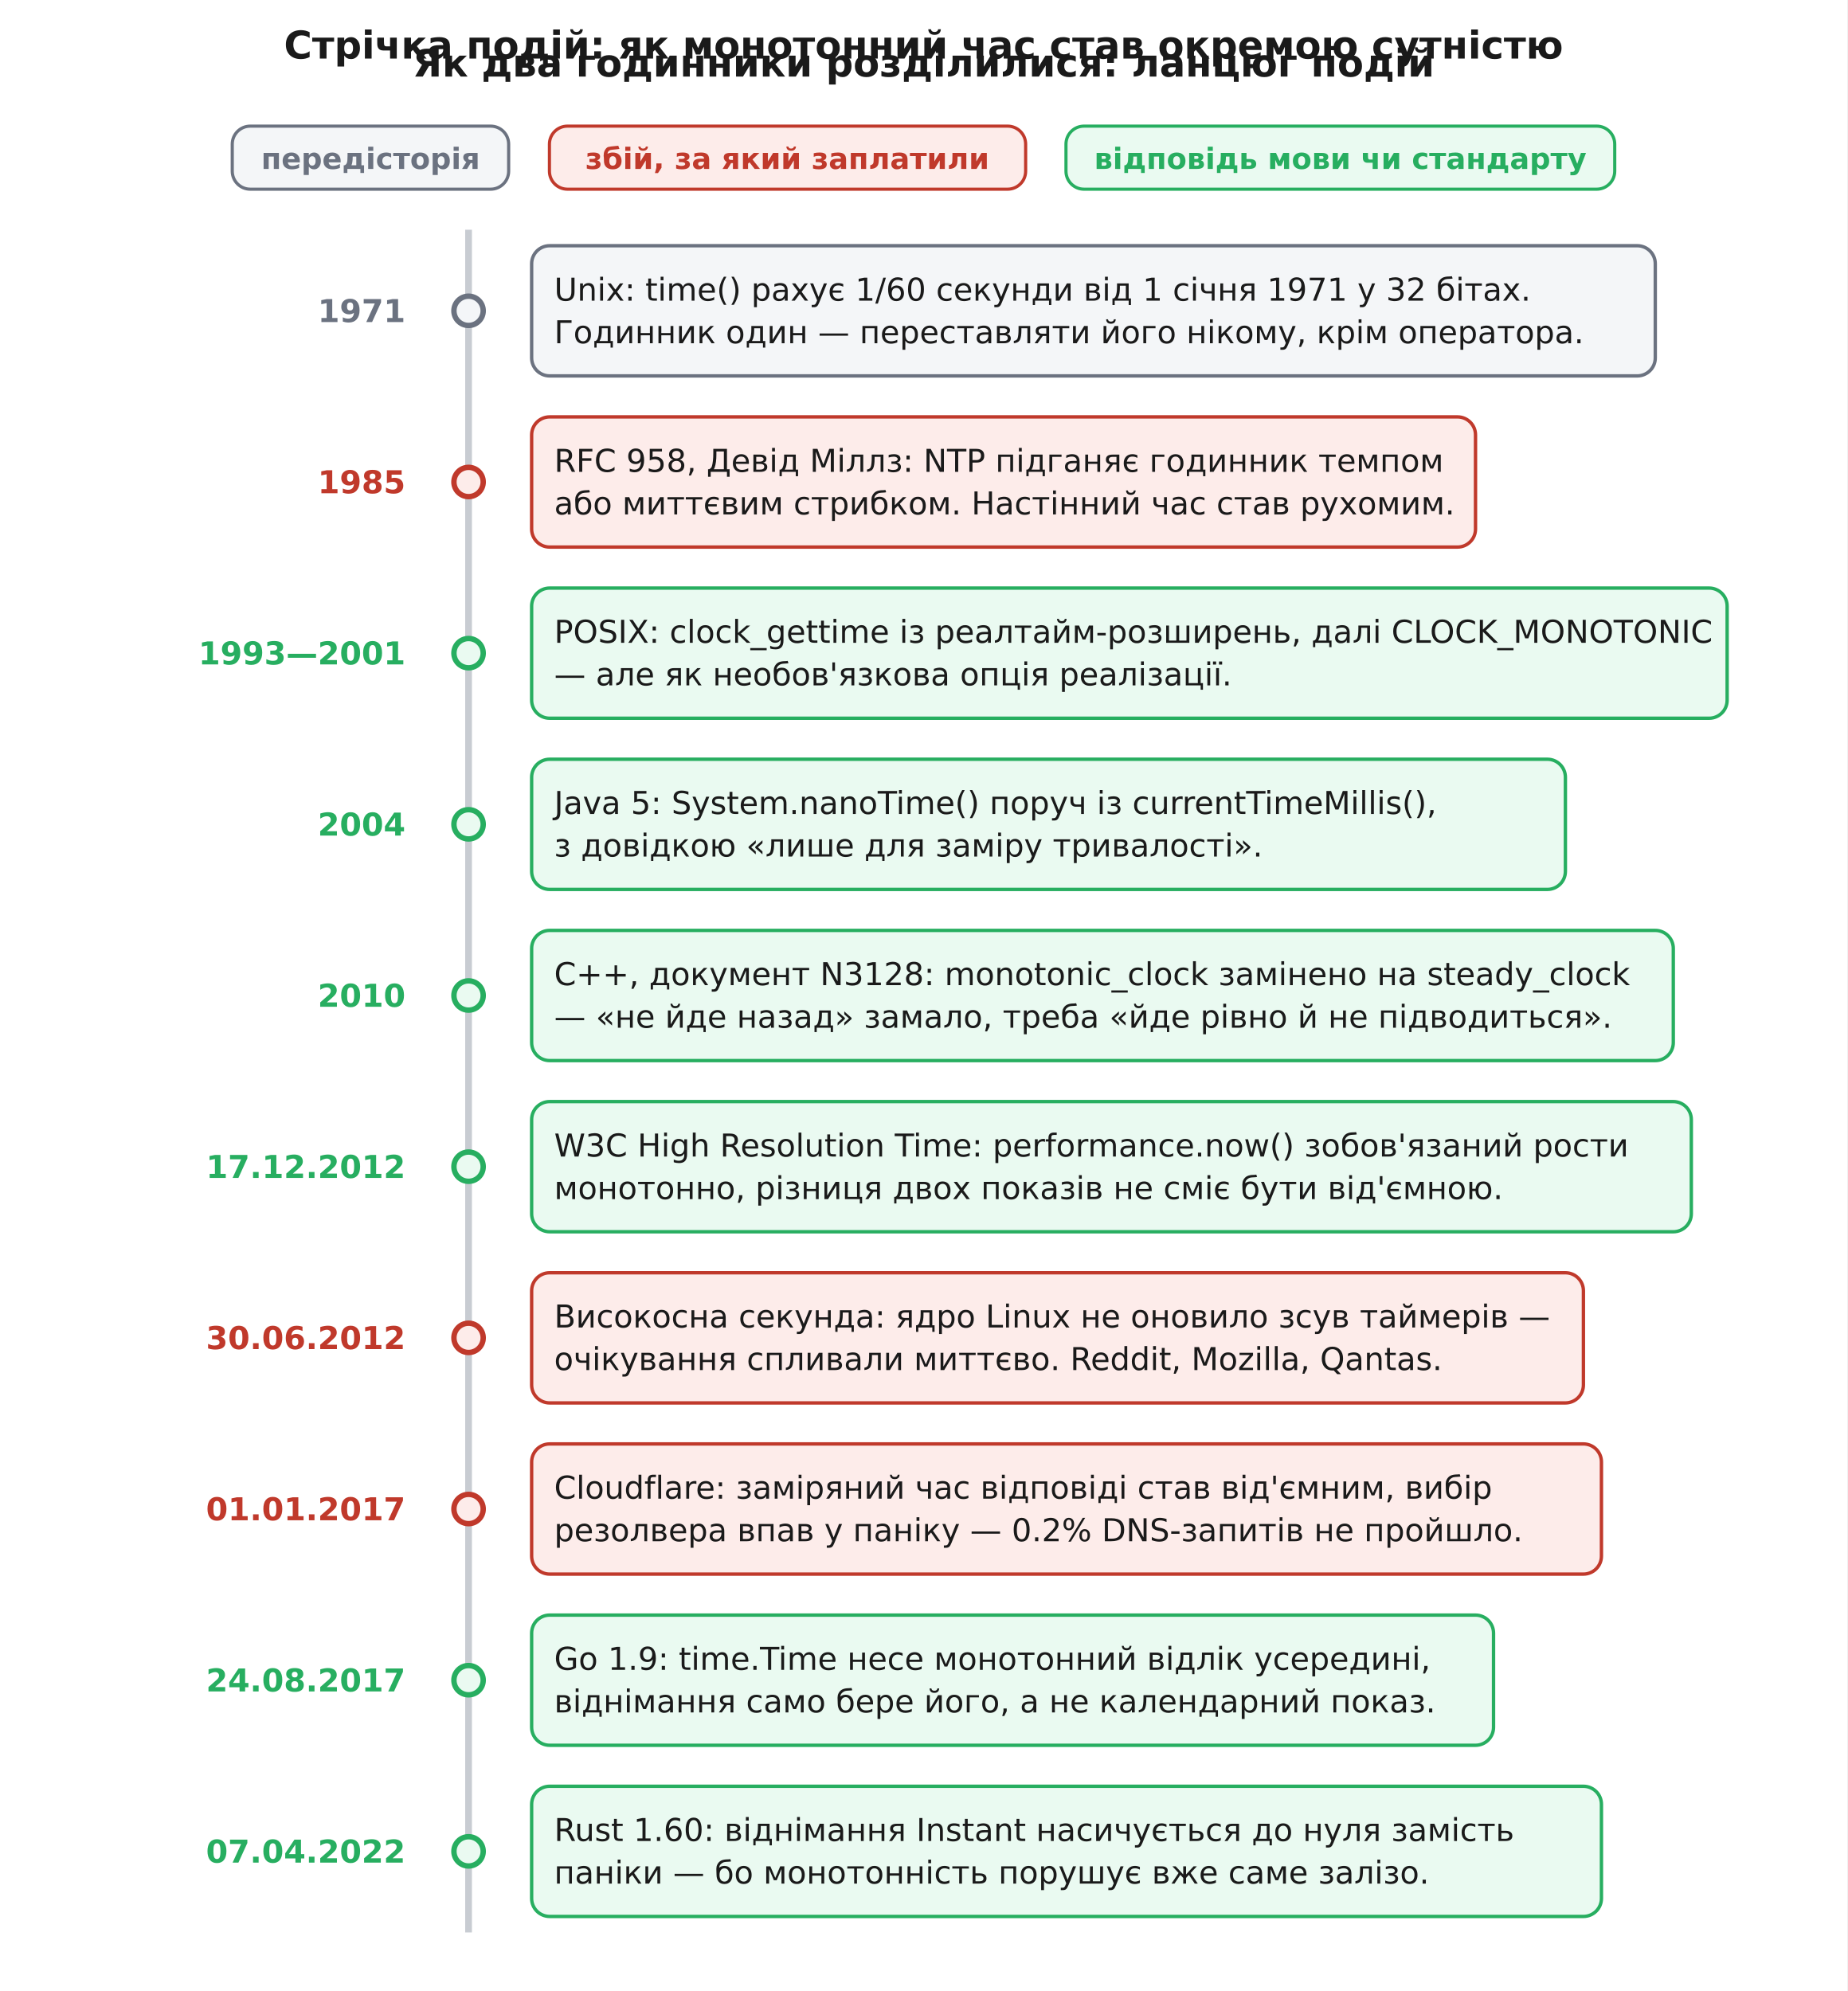
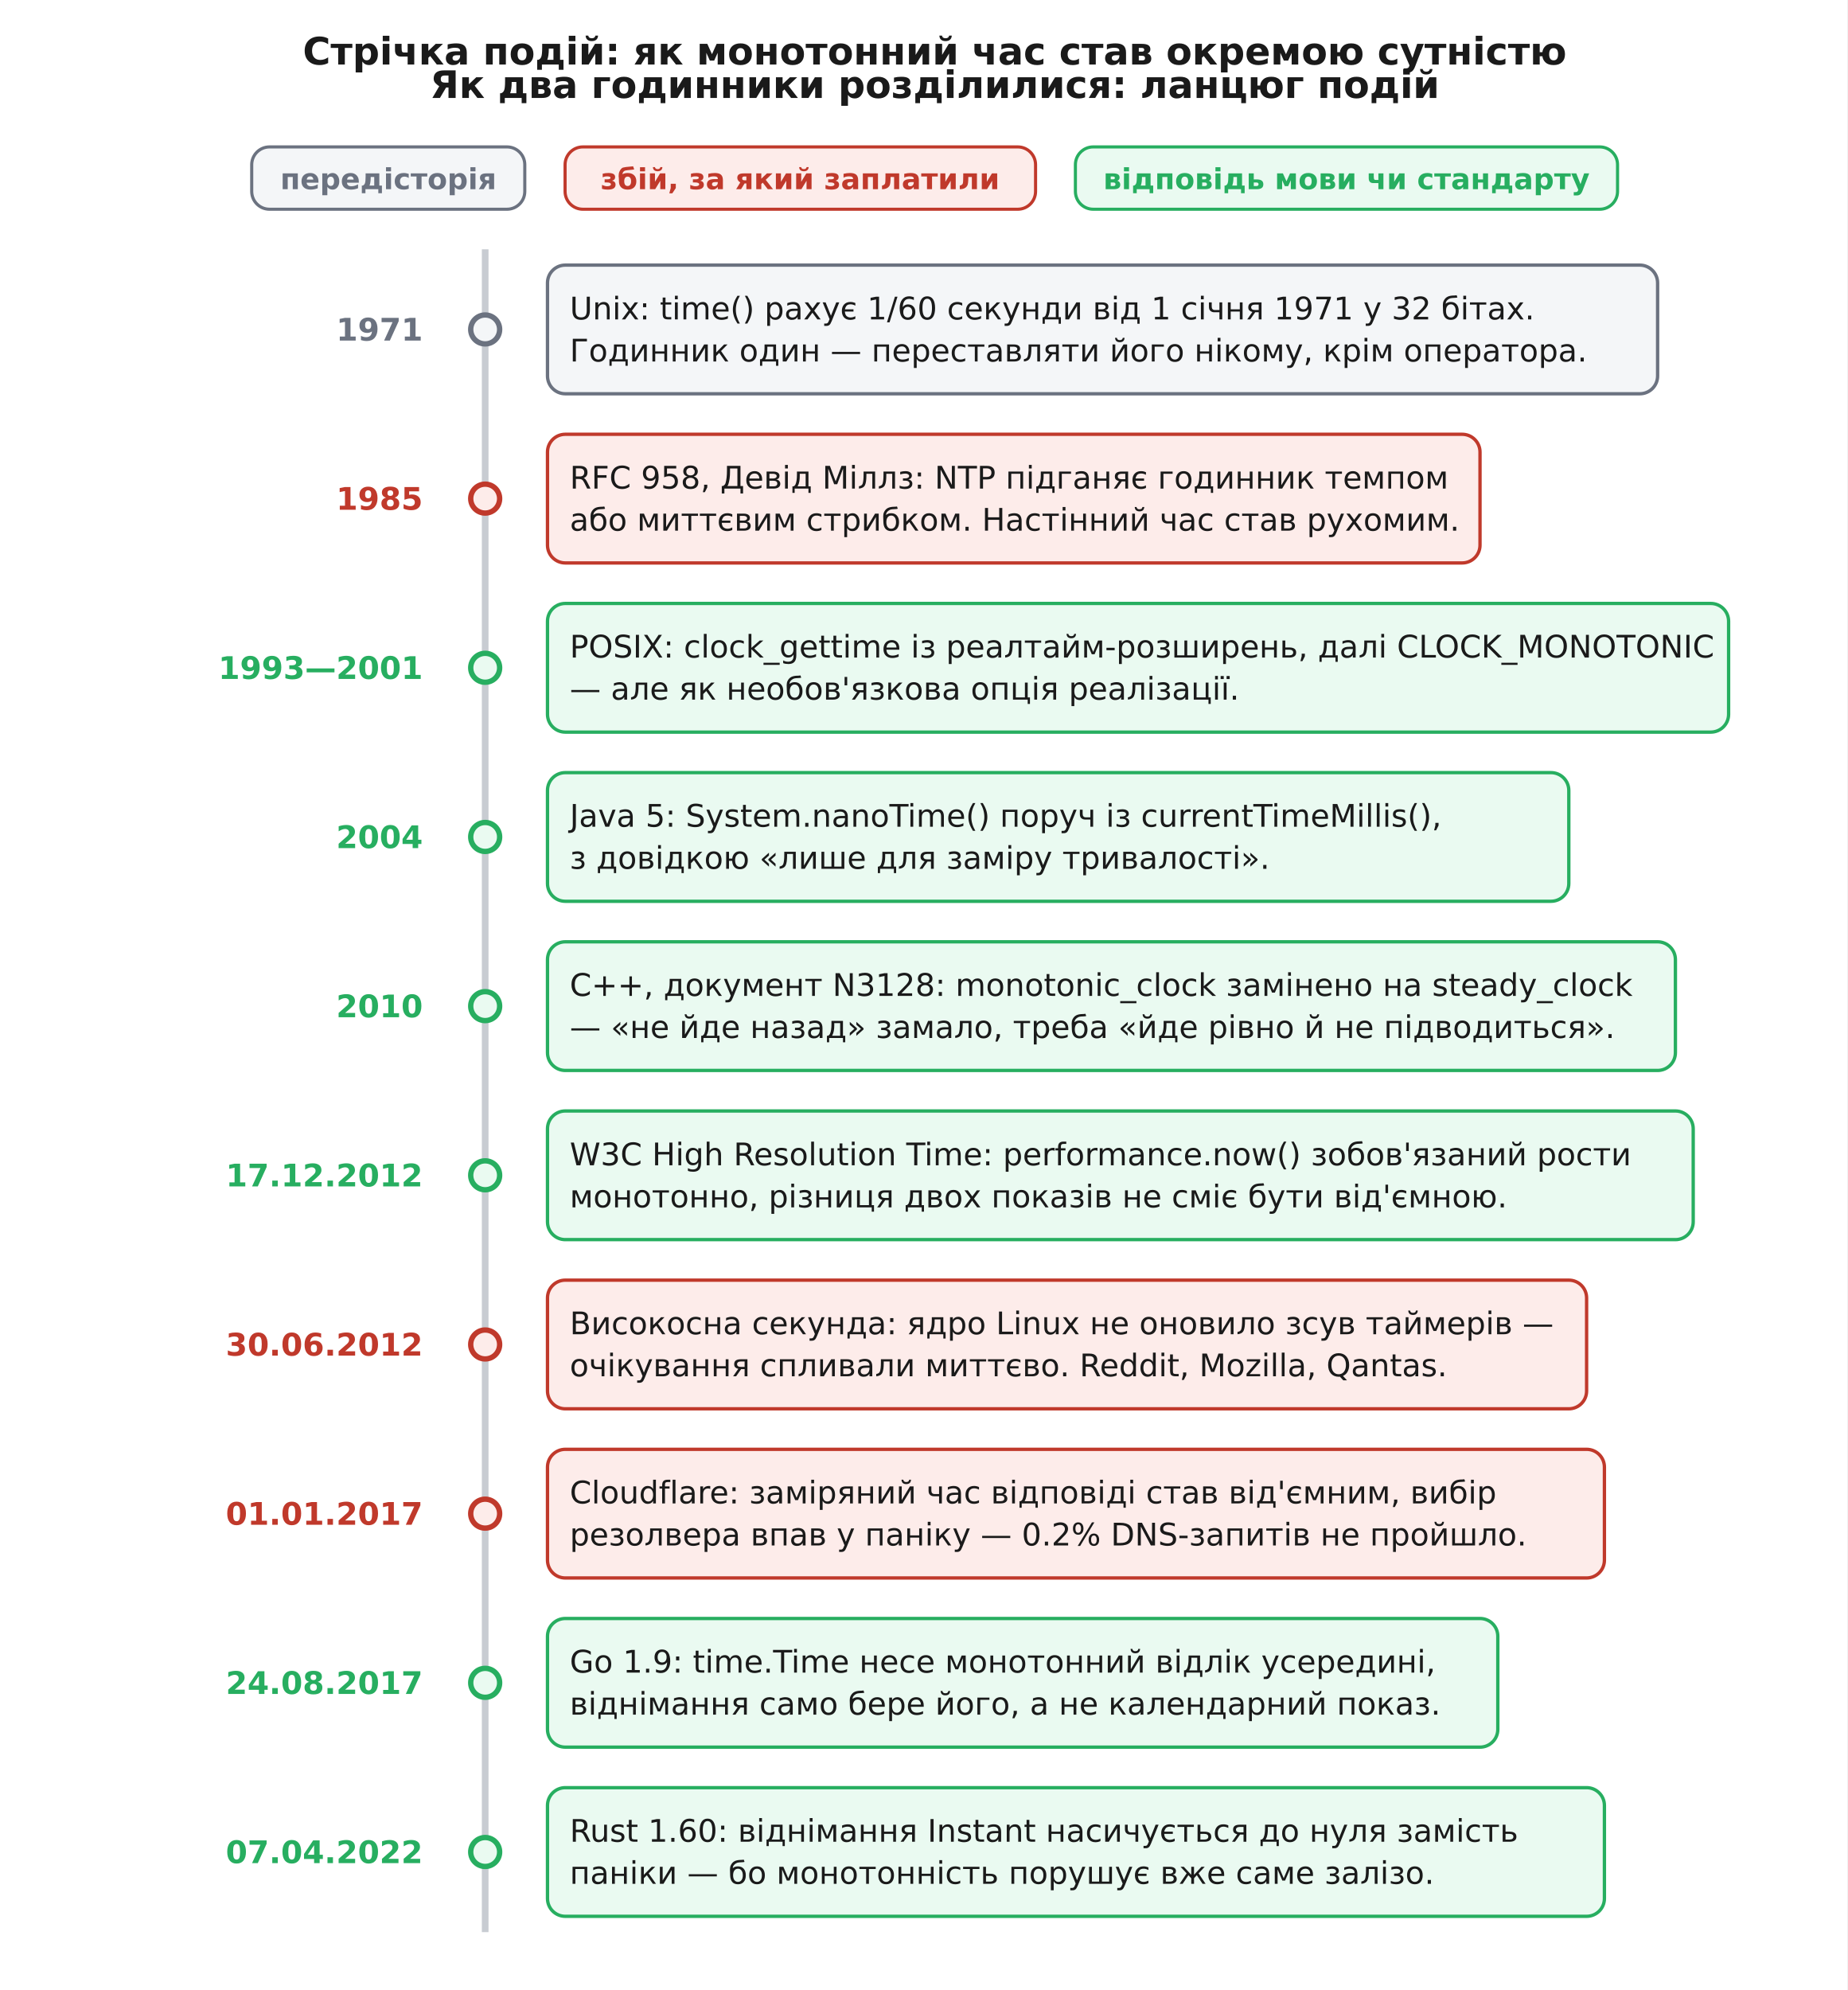
- <svg xmlns="http://www.w3.org/2000/svg" viewBox="0 0 820 884" font-family="'Segoe UI', 'DejaVu Sans', Arial, sans-serif">
-   <rect width="820" height="884" fill="#ffffff" />
+ <svg xmlns="http://www.w3.org/2000/svg" viewBox="-10 -10 830 894" font-family="'Segoe UI', 'DejaVu Sans', Arial, sans-serif">
+   <rect x="-10" y="-10" width="830" height="894" fill="#ffffff" />
  <defs>
    <marker id="arrow" viewBox="0 0 10 10" refX="9" refY="5" markerWidth="7" markerHeight="7" orient="auto-start-reverse">
      <path d="M0 0 L10 5 L0 10 z" fill="#333333" />
    </marker>
  </defs>
-   <text x="410.0" y="26.0" font-family="'Segoe UI', 'DejaVu Sans', Arial, sans-serif" font-size="17" fill="#1a1a1a" text-anchor="middle" font-weight="700">Стрічка подій: як монотонний час став окремою сутністю</text>
+   <text x="410.0" y="19.0" font-family="'Segoe UI', 'DejaVu Sans', Arial, sans-serif" font-size="17" fill="#1a1a1a" text-anchor="middle" font-weight="700">Стрічка подій: як монотонний час став окремою сутністю</text>
  <text x="410.0" y="34.0" font-family="'Segoe UI', 'DejaVu Sans', Arial, sans-serif" font-size="17" fill="#1a1a1a" text-anchor="middle" font-weight="700">Як два годинники розділилися: ланцюг подій</text>
  <rect x="103.1" y="56.0" width="122.7" height="28.0" rx="8" fill="#f4f6f8" stroke="#6b7280" stroke-width="1.4" />
  <text x="164.5" y="75.0" font-family="'Segoe UI', 'DejaVu Sans', Arial, sans-serif" font-size="13" fill="#6b7280" text-anchor="middle" font-weight="700">передісторія</text>
  <rect x="243.9" y="56.0" width="211.4" height="28.0" rx="8" fill="#fdecea" stroke="#c0392b" stroke-width="1.4" />
  <text x="349.5" y="75.0" font-family="'Segoe UI', 'DejaVu Sans', Arial, sans-serif" font-size="13" fill="#c0392b" text-anchor="middle" font-weight="700">збій, за який заплатили</text>
  <rect x="473.2" y="56.0" width="243.6" height="28.0" rx="8" fill="#eafaf1" stroke="#27ae60" stroke-width="1.4" />
  <text x="595.0" y="75.0" font-family="'Segoe UI', 'DejaVu Sans', Arial, sans-serif" font-size="13" fill="#27ae60" text-anchor="middle" font-weight="700">відповідь мови чи стандарту</text>
  <line x1="208.0" y1="102.0" x2="208.0" y2="858.0" stroke="#c8ccd2" stroke-width="3.0" />
  <text x="180.0" y="143.0" font-family="'Segoe UI', 'DejaVu Sans', Arial, sans-serif" font-size="14" fill="#6b7280" text-anchor="end" font-weight="700">1971</text>
  <circle cx="208.0" cy="138.0" r="6.5" fill="#f4f6f8" stroke="#6b7280" stroke-width="2.4" />
  <rect x="236.0" y="109.1" width="498.8" height="57.8" rx="8" fill="#f4f6f8" stroke="#6b7280" stroke-width="1.5" />
  <text x="246.0" y="133.5" font-family="'Segoe UI', 'DejaVu Sans', Arial, sans-serif" font-size="14" fill="#1a1a1a" text-anchor="start">
    <tspan x="246.0" dy="0.0">Unix: time() рахує 1/60 секунди від 1 січня 1971 у 32 бітах.</tspan>
    <tspan x="246.0" dy="18.9">Годинник один — переставляти його нікому, крім оператора.</tspan>
  </text>
  <text x="180.0" y="219.0" font-family="'Segoe UI', 'DejaVu Sans', Arial, sans-serif" font-size="14" fill="#c0392b" text-anchor="end" font-weight="700">1985</text>
  <circle cx="208.0" cy="214.0" r="6.5" fill="#fdecea" stroke="#c0392b" stroke-width="2.4" />
  <rect x="236.0" y="185.1" width="419.0" height="57.8" rx="8" fill="#fdecea" stroke="#c0392b" stroke-width="1.5" />
  <text x="246.0" y="209.5" font-family="'Segoe UI', 'DejaVu Sans', Arial, sans-serif" font-size="14" fill="#1a1a1a" text-anchor="start">
    <tspan x="246.0" dy="0.0">RFC 958, Девід Міллз: NTP підганяє годинник темпом</tspan>
    <tspan x="246.0" dy="18.9">або миттєвим стрибком. Настінний час став рухомим.</tspan>
  </text>
  <text x="180.0" y="295.0" font-family="'Segoe UI', 'DejaVu Sans', Arial, sans-serif" font-size="14" fill="#27ae60" text-anchor="end" font-weight="700">1993—2001</text>
  <circle cx="208.0" cy="290.0" r="6.5" fill="#eafaf1" stroke="#27ae60" stroke-width="2.4" />
  <rect x="236.0" y="261.1" width="530.7" height="57.8" rx="8" fill="#eafaf1" stroke="#27ae60" stroke-width="1.5" />
  <text x="246.0" y="285.4" font-family="'Segoe UI', 'DejaVu Sans', Arial, sans-serif" font-size="14" fill="#1a1a1a" text-anchor="start">
    <tspan x="246.0" dy="0.0">POSIX: clock_gettime із реалтайм-розширень, далі CLOCK_MONOTONIC</tspan>
    <tspan x="246.0" dy="18.9">— але як необов'язкова опція реалізації.</tspan>
  </text>
  <text x="180.0" y="371.0" font-family="'Segoe UI', 'DejaVu Sans', Arial, sans-serif" font-size="14" fill="#27ae60" text-anchor="end" font-weight="700">2004</text>
  <circle cx="208.0" cy="366.0" r="6.5" fill="#eafaf1" stroke="#27ae60" stroke-width="2.4" />
  <rect x="236.0" y="337.1" width="458.9" height="57.8" rx="8" fill="#eafaf1" stroke="#27ae60" stroke-width="1.5" />
  <text x="246.0" y="361.4" font-family="'Segoe UI', 'DejaVu Sans', Arial, sans-serif" font-size="14" fill="#1a1a1a" text-anchor="start">
    <tspan x="246.0" dy="0.0">Java 5: System.nanoTime() поруч із currentTimeMillis(),</tspan>
    <tspan x="246.0" dy="18.9">з довідкою «лише для заміру тривалості».</tspan>
  </text>
  <text x="180.0" y="447.0" font-family="'Segoe UI', 'DejaVu Sans', Arial, sans-serif" font-size="14" fill="#27ae60" text-anchor="end" font-weight="700">2010</text>
  <circle cx="208.0" cy="442.0" r="6.5" fill="#eafaf1" stroke="#27ae60" stroke-width="2.4" />
  <rect x="236.0" y="413.1" width="506.8" height="57.8" rx="8" fill="#eafaf1" stroke="#27ae60" stroke-width="1.5" />
  <text x="246.0" y="437.4" font-family="'Segoe UI', 'DejaVu Sans', Arial, sans-serif" font-size="14" fill="#1a1a1a" text-anchor="start">
    <tspan x="246.0" dy="0.0">C++, документ N3128: monotonic_clock замінено на steady_clock</tspan>
    <tspan x="246.0" dy="18.9">— «не йде назад» замало, треба «йде рівно й не підводиться».</tspan>
  </text>
  <text x="180.0" y="523.0" font-family="'Segoe UI', 'DejaVu Sans', Arial, sans-serif" font-size="14" fill="#27ae60" text-anchor="end" font-weight="700">17.12.2012</text>
  <circle cx="208.0" cy="518.0" r="6.5" fill="#eafaf1" stroke="#27ae60" stroke-width="2.4" />
  <rect x="236.0" y="489.1" width="514.8" height="57.8" rx="8" fill="#eafaf1" stroke="#27ae60" stroke-width="1.5" />
  <text x="246.0" y="513.5" font-family="'Segoe UI', 'DejaVu Sans', Arial, sans-serif" font-size="14" fill="#1a1a1a" text-anchor="start">
    <tspan x="246.0" dy="0.0">W3C High Resolution Time: performance.now() зобов'язаний рости</tspan>
    <tspan x="246.0" dy="18.9">монотонно, різниця двох показів не сміє бути від'ємною.</tspan>
  </text>
  <text x="180.0" y="599.0" font-family="'Segoe UI', 'DejaVu Sans', Arial, sans-serif" font-size="14" fill="#c0392b" text-anchor="end" font-weight="700">30.06.2012</text>
  <circle cx="208.0" cy="594.0" r="6.5" fill="#fdecea" stroke="#c0392b" stroke-width="2.4" />
  <rect x="236.0" y="565.1" width="466.9" height="57.8" rx="8" fill="#fdecea" stroke="#c0392b" stroke-width="1.5" />
  <text x="246.0" y="589.4" font-family="'Segoe UI', 'DejaVu Sans', Arial, sans-serif" font-size="14" fill="#1a1a1a" text-anchor="start">
    <tspan x="246.0" dy="0.0">Високосна секунда: ядро Linux не оновило зсув таймерів —</tspan>
    <tspan x="246.0" dy="18.9">очікування спливали миттєво. Reddit, Mozilla, Qantas.</tspan>
  </text>
  <text x="180.0" y="675.0" font-family="'Segoe UI', 'DejaVu Sans', Arial, sans-serif" font-size="14" fill="#c0392b" text-anchor="end" font-weight="700">01.01.2017</text>
  <circle cx="208.0" cy="670.0" r="6.5" fill="#fdecea" stroke="#c0392b" stroke-width="2.4" />
  <rect x="236.0" y="641.1" width="474.9" height="57.8" rx="8" fill="#fdecea" stroke="#c0392b" stroke-width="1.5" />
  <text x="246.0" y="665.4" font-family="'Segoe UI', 'DejaVu Sans', Arial, sans-serif" font-size="14" fill="#1a1a1a" text-anchor="start">
    <tspan x="246.0" dy="0.0">Cloudflare: заміряний час відповіді став від'ємним, вибір</tspan>
    <tspan x="246.0" dy="18.9">резолвера впав у паніку — 0.2% DNS-запитів не пройшло.</tspan>
  </text>
  <text x="180.0" y="751.0" font-family="'Segoe UI', 'DejaVu Sans', Arial, sans-serif" font-size="14" fill="#27ae60" text-anchor="end" font-weight="700">24.08.2017</text>
  <circle cx="208.0" cy="746.0" r="6.5" fill="#eafaf1" stroke="#27ae60" stroke-width="2.4" />
  <rect x="236.0" y="717.1" width="427.0" height="57.8" rx="8" fill="#eafaf1" stroke="#27ae60" stroke-width="1.5" />
  <text x="246.0" y="741.4" font-family="'Segoe UI', 'DejaVu Sans', Arial, sans-serif" font-size="14" fill="#1a1a1a" text-anchor="start">
    <tspan x="246.0" dy="0.0">Go 1.9: time.Time несе монотонний відлік усередині,</tspan>
    <tspan x="246.0" dy="18.9">віднімання само бере його, а не календарний показ.</tspan>
  </text>
  <text x="180.0" y="827.0" font-family="'Segoe UI', 'DejaVu Sans', Arial, sans-serif" font-size="14" fill="#27ae60" text-anchor="end" font-weight="700">07.04.2022</text>
  <circle cx="208.0" cy="822.0" r="6.5" fill="#eafaf1" stroke="#27ae60" stroke-width="2.4" />
  <rect x="236.0" y="793.1" width="474.9" height="57.8" rx="8" fill="#eafaf1" stroke="#27ae60" stroke-width="1.5" />
  <text x="246.0" y="817.4" font-family="'Segoe UI', 'DejaVu Sans', Arial, sans-serif" font-size="14" fill="#1a1a1a" text-anchor="start">
    <tspan x="246.0" dy="0.0">Rust 1.60: віднімання Instant насичується до нуля замість</tspan>
    <tspan x="246.0" dy="18.9">паніки — бо монотонність порушує вже саме залізо.</tspan>
  </text>
</svg>
